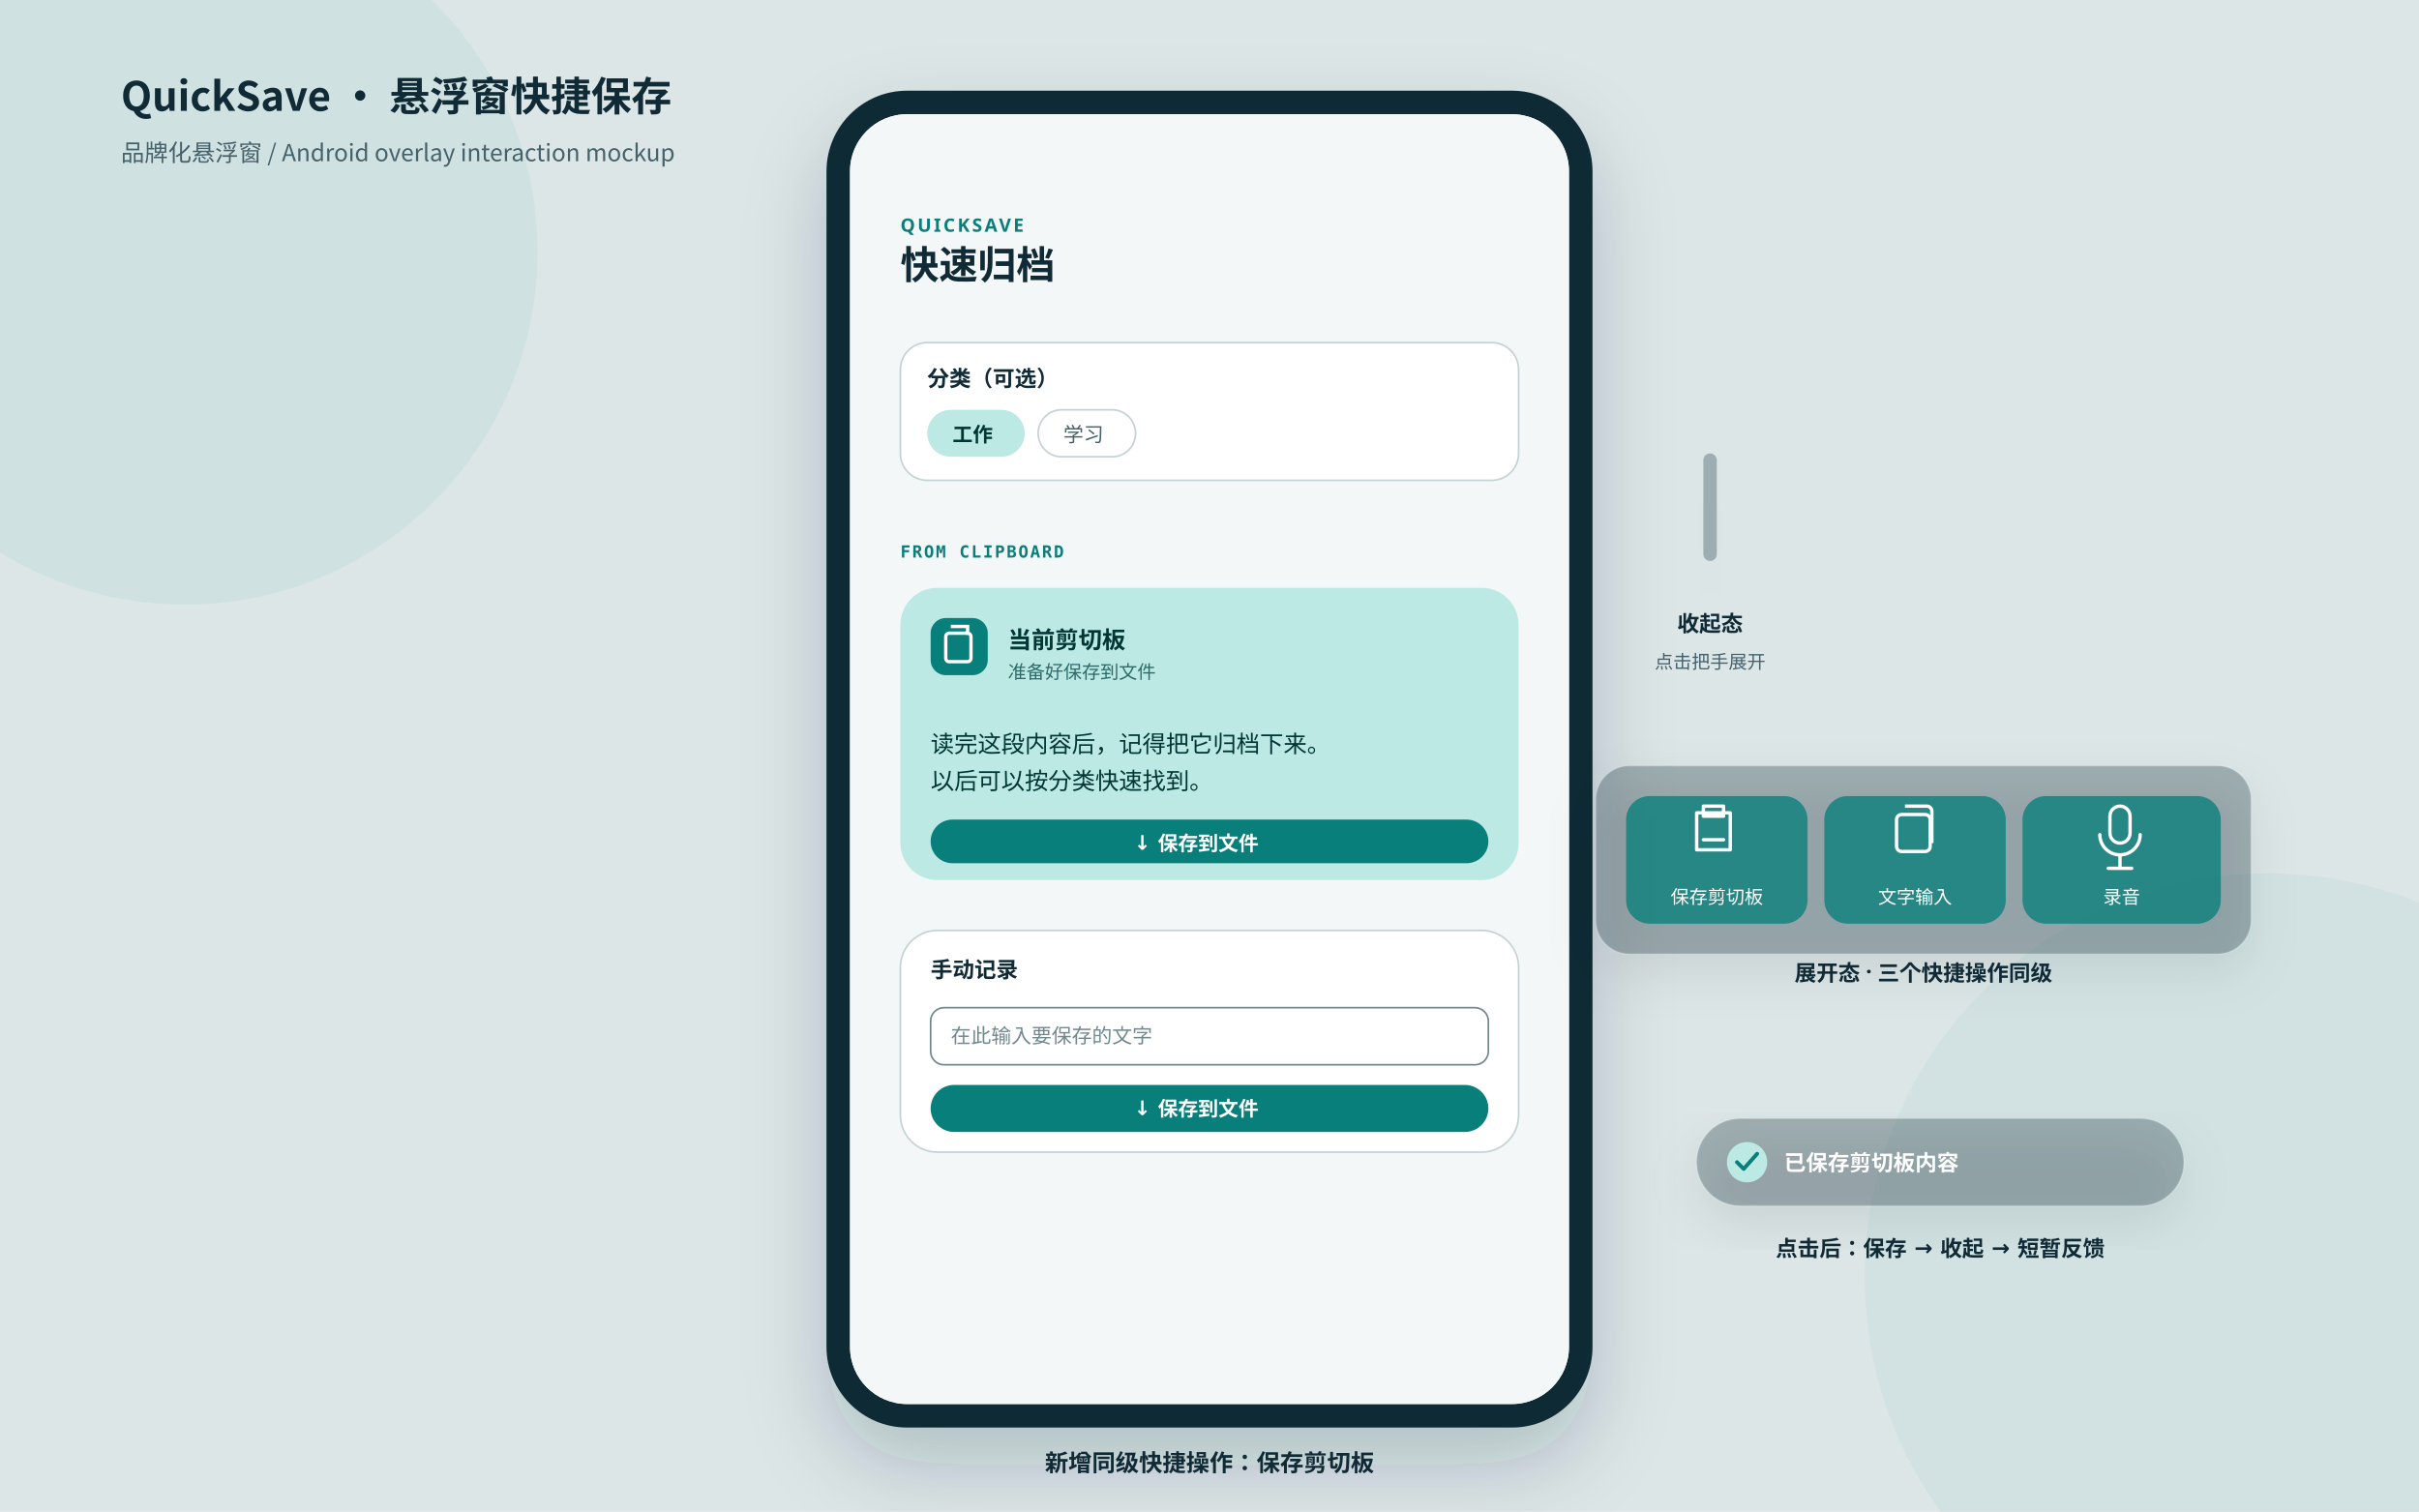
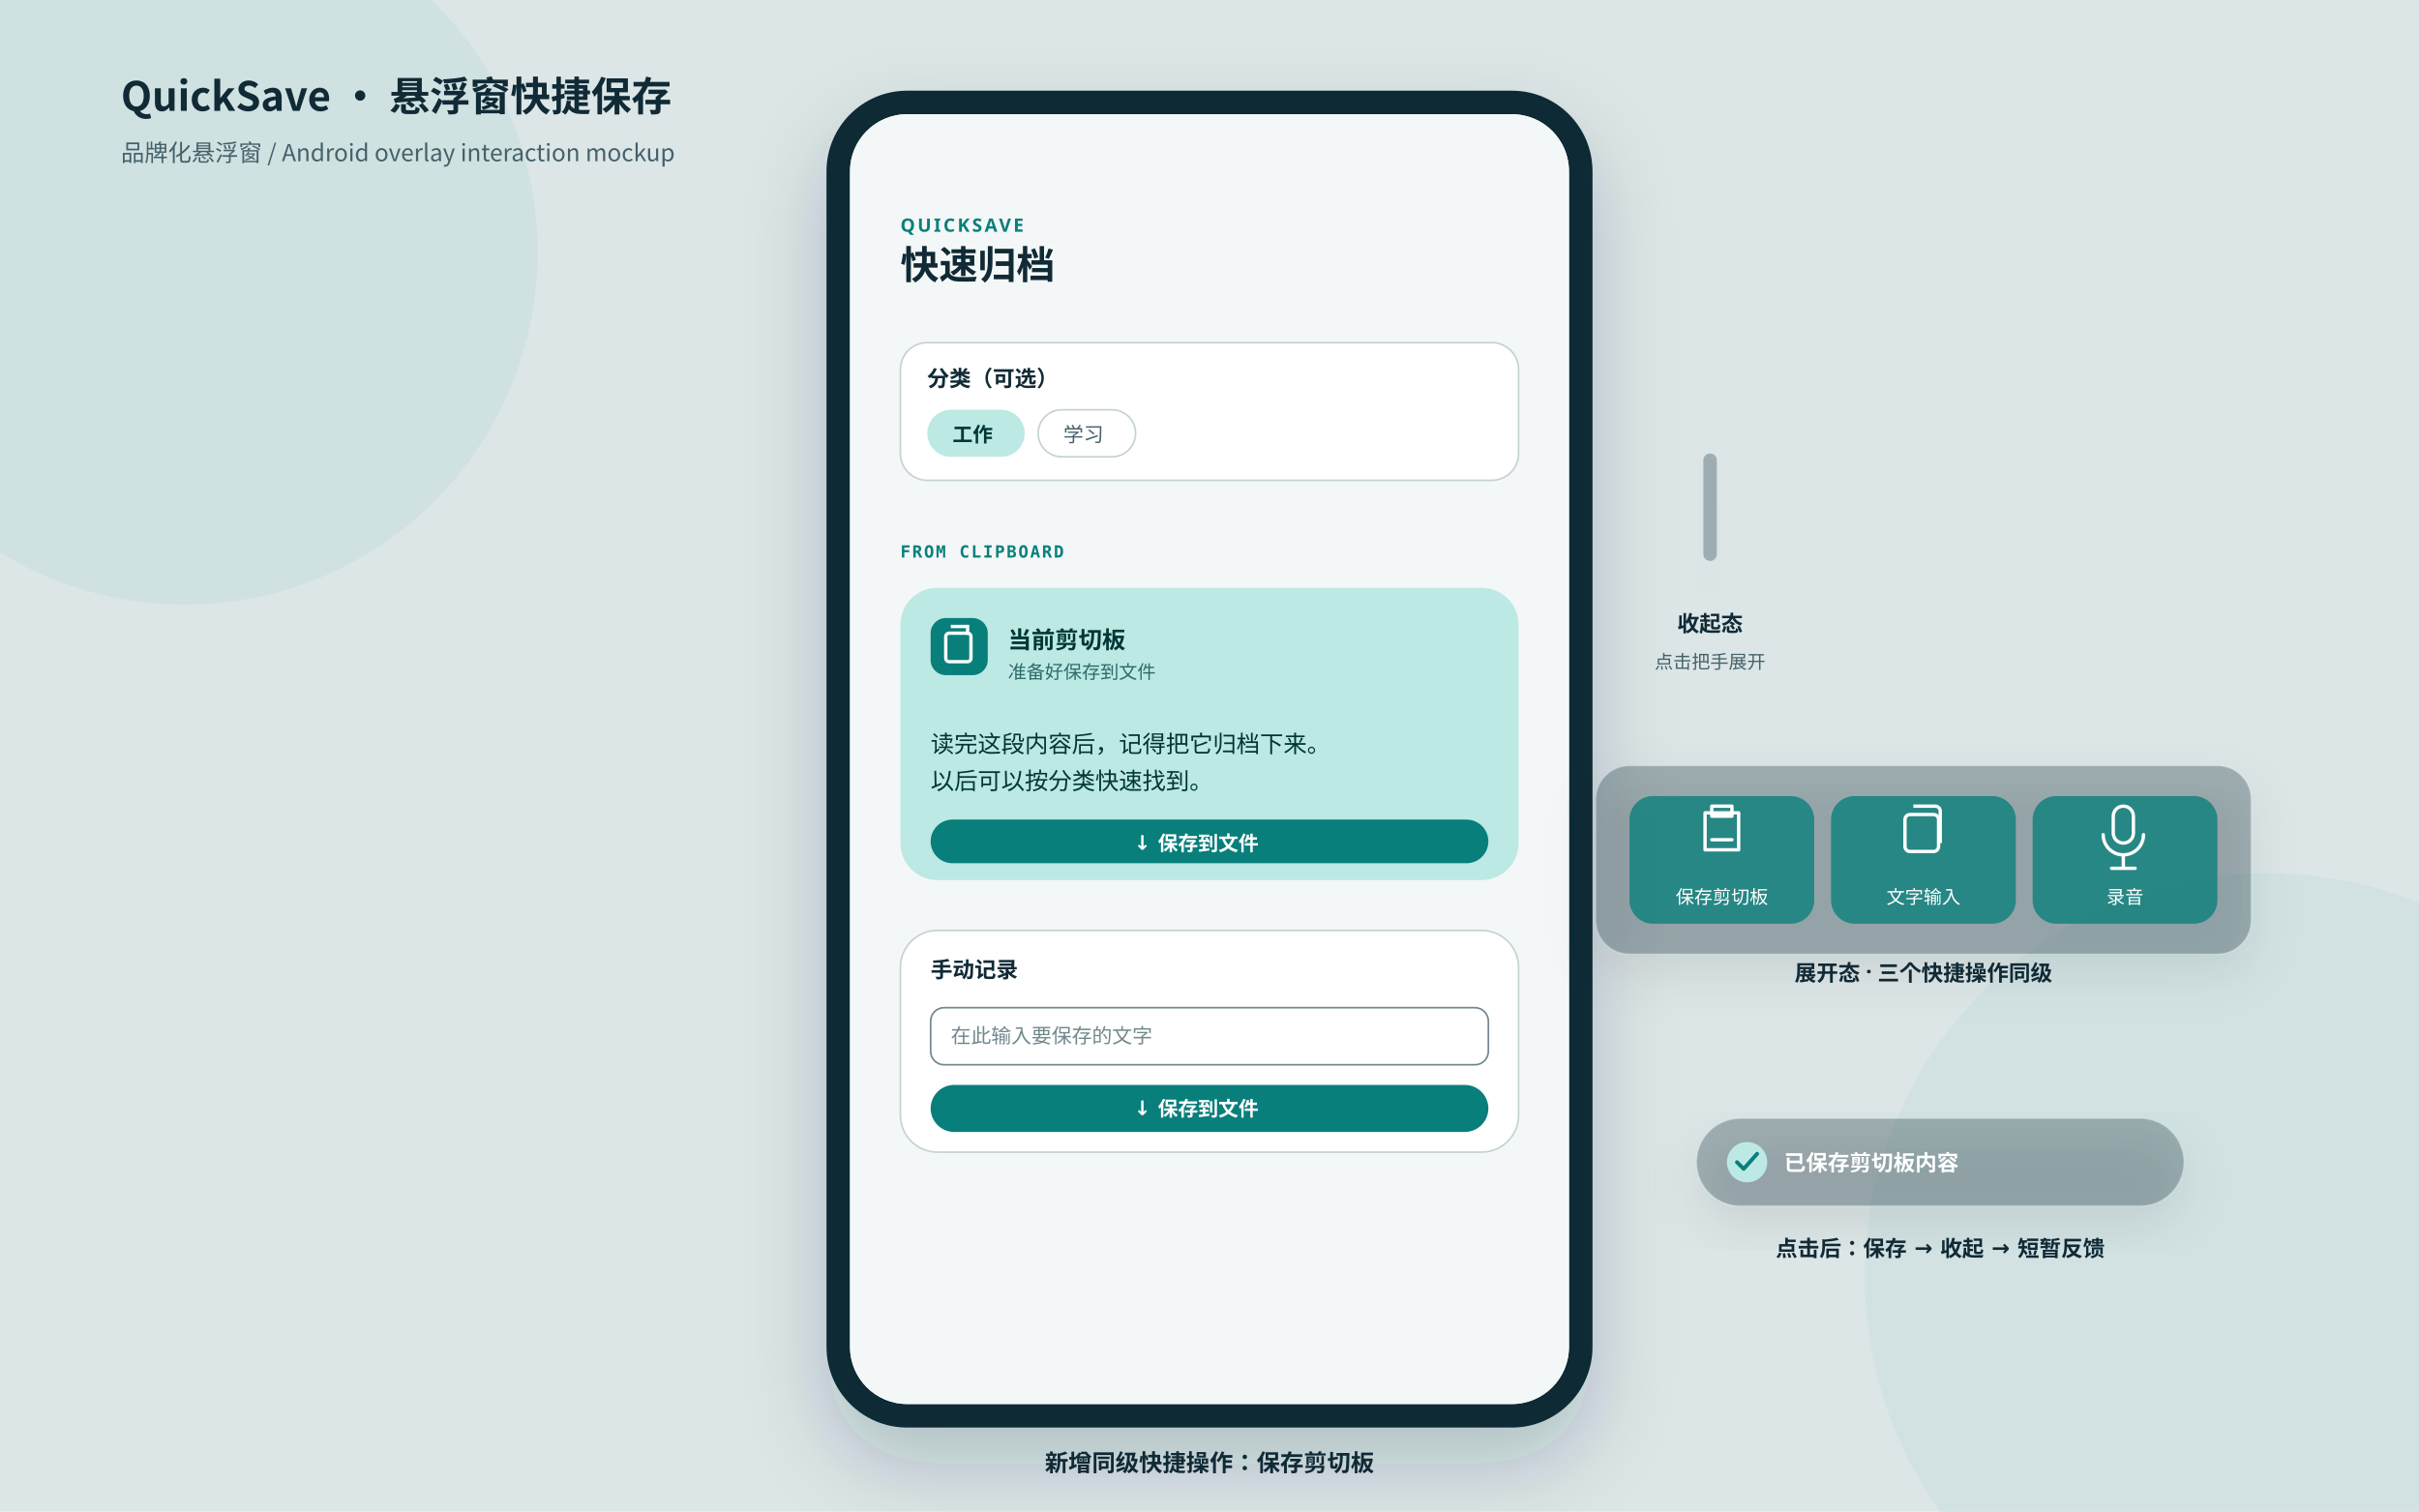
<svg xmlns="http://www.w3.org/2000/svg" width="1440" height="900" viewBox="0 0 1440 900">
  <defs>
    <filter id="shadow" x="-30%" y="-30%" width="160%" height="180%">
      <feDropShadow dx="0" dy="12" stdDeviation="14" flood-color="#07151B" flood-opacity=".25" />
    </filter>
    <filter id="phoneShadow" x="-20%" y="-20%" width="140%" height="150%">
      <feDropShadow dx="0" dy="22" stdDeviation="24" flood-color="#102A36" flood-opacity=".2" />
    </filter>
    <clipPath id="phoneClip">
      <rect x="506" y="68" width="428" height="768" rx="34" />
    </clipPath>
  </defs>
  <rect width="1440" height="900" fill="#DCE6E7" />
  <circle cx="110" cy="150" r="210" fill="#C8DEDE" opacity=".6" />
  <circle cx="1350" cy="760" r="240" fill="#C8DEDE" opacity=".5" />
  <text x="72" y="66" font-family="PingFang SC, Noto Sans CJK SC, sans-serif" font-size="24" font-weight="700" fill="#102A36">QuickSave · 悬浮窗快捷保存</text>
  <text x="72" y="96" font-family="PingFang SC, Noto Sans CJK SC, sans-serif" font-size="14" fill="#45616A">品牌化悬浮窗 / Android overlay interaction mockup</text>
  <rect x="492" y="54" width="456" height="796" rx="48" fill="#102A36" filter="url(#phoneShadow)" />
  <rect x="506" y="68" width="428" height="768" rx="34" fill="#F4F7F7" />
  <rect x="666" y="82" width="108" height="24" rx="12" fill="#102A36" />
  <g clip-path="url(#phoneClip)">
    <rect x="506" y="68" width="428" height="768" fill="#F4F7F7" />
    <text x="536" y="138" font-family="PingFang SC, sans-serif" font-size="11" font-weight="700" letter-spacing="1.4" fill="#087F7B">QUICKSAVE</text>
    <text x="536" y="166" font-family="PingFang SC, sans-serif" font-size="23" font-weight="700" fill="#102A36">快速归档</text>
    <rect x="536" y="204" width="368" height="82" rx="16" fill="#FFFFFF" stroke="#C5D2D4" />
    <text x="552" y="230" font-family="PingFang SC, sans-serif" font-size="13" font-weight="700" fill="#102A36">分类（可选）</text>
    <rect x="552" y="244" width="58" height="28" rx="14" fill="#BCE9E4" />
    <text x="567" y="263" font-family="PingFang SC, sans-serif" font-size="12" font-weight="700" fill="#003735">工作</text>
    <rect x="618" y="244" width="58" height="28" rx="14" fill="#FFFFFF" stroke="#C5D2D4" />
    <text x="633" y="263" font-family="PingFang SC, sans-serif" font-size="12" fill="#45616A">学习</text>
    <text x="536" y="332" font-family="monospace" font-size="10" font-weight="700" letter-spacing="1" fill="#087F7B">FROM CLIPBOARD</text>
    <rect x="536" y="350" width="368" height="174" rx="22" fill="#BCE9E4" />
    <rect x="554" y="368" width="34" height="34" rx="9" fill="#087F7B" />
    <rect x="563" y="377" width="15" height="17" rx="2" fill="none" stroke="#FFFFFF" stroke-width="2" />
    <path d="M566 373h10v5" fill="none" stroke="#FFFFFF" stroke-width="2" />
    <text x="600" y="386" font-family="PingFang SC, sans-serif" font-size="14" font-weight="700" fill="#003735">当前剪切板</text>
    <text x="600" y="404" font-family="PingFang SC, sans-serif" font-size="11" fill="#2C6B69">准备好保存到文件</text>
    <text x="554" y="448" font-family="PingFang SC, sans-serif" font-size="14" fill="#003735">读完这段内容后，记得把它归档下来。</text>
    <text x="554" y="470" font-family="PingFang SC, sans-serif" font-size="14" fill="#003735">以后可以按分类快速找到。</text>
    <rect x="554" y="488" width="332" height="26" rx="13" fill="#087F7B" />
    <text x="675" y="506" font-family="PingFang SC, sans-serif" font-size="12" font-weight="700" fill="#FFFFFF">↓  保存到文件</text>
    <rect x="536" y="554" width="368" height="132" rx="22" fill="#FFFFFF" stroke="#C5D2D4" />
    <text x="554" y="582" font-family="PingFang SC, sans-serif" font-size="13" font-weight="700" fill="#102A36">手动记录</text>
    <rect x="554" y="600" width="332" height="34" rx="8" fill="#FFFFFF" stroke="#71888D" />
    <text x="566" y="621" font-family="PingFang SC, sans-serif" font-size="12" fill="#71888D">在此输入要保存的文字</text>
    <rect x="554" y="646" width="332" height="28" rx="14" fill="#087F7B" />
    <text x="675" y="664" font-family="PingFang SC, sans-serif" font-size="12" font-weight="700" fill="#FFFFFF">↓  保存到文件</text>
  </g>
  <rect x="1014" y="270" width="8" height="64" rx="4" fill="#173942" fill-opacity=".32" filter="url(#shadow)" />
  <text x="1018" y="376" text-anchor="middle" font-family="PingFang SC, sans-serif" font-size="13" font-weight="700" fill="#102A36">收起态</text>
  <text x="1018" y="398" text-anchor="middle" font-family="PingFang SC, sans-serif" font-size="11" fill="#45616A">点击把手展开</text>
  <rect x="950" y="456" width="390" height="112" rx="20" fill="#173942" fill-opacity=".32" stroke="#D7E3E5" stroke-opacity=".18" filter="url(#shadow)" />
-   <rect x="968" y="474" width="108" height="76" rx="14" fill="#087F7B" fill-opacity=".78" />
-   <rect x="1086" y="474" width="108" height="76" rx="14" fill="#087F7B" fill-opacity=".78" />
-   <rect x="1204" y="474" width="118" height="76" rx="14" fill="#087F7B" fill-opacity=".78" />
-   <path d="M1010 484h20v22h-20zM1014 480h12v6h-12z" fill="none" stroke="#FFFFFF" stroke-width="2" stroke-linejoin="round" />
-   <path d="M1014 500h12" stroke="#FFFFFF" stroke-width="2" stroke-linecap="round" />
-   <text x="1022" y="538" text-anchor="middle" font-family="PingFang SC, sans-serif" font-size="11" fill="#FFFFFF">保存剪切板</text>
-   <rect x="1129" y="485" width="20" height="22" rx="3" fill="none" stroke="#FFFFFF" stroke-width="2" />
-   <path d="M1134 480h13a3 3 0 0 1 3 3v19" fill="none" stroke="#FFFFFF" stroke-width="2" />
-   <text x="1140" y="538" text-anchor="middle" font-family="PingFang SC, sans-serif" font-size="11" fill="#FFFFFF">文字输入</text>
-   <rect x="1256" y="480" width="12" height="22" rx="6" fill="none" stroke="#FFFFFF" stroke-width="2" />
-   <path d="M1250 497a12 12 0 0 0 24 0M1262 509v8M1255 517h14" fill="none" stroke="#FFFFFF" stroke-width="2" stroke-linecap="round" />
-   <text x="1263" y="538" text-anchor="middle" font-family="PingFang SC, sans-serif" font-size="11" fill="#FFFFFF">录音</text>
+   <rect x="970" y="474" width="110" height="76" rx="14" fill="#087F7B" fill-opacity=".78" />
+   <rect x="1090" y="474" width="110" height="76" rx="14" fill="#087F7B" fill-opacity=".78" />
+   <rect x="1210" y="474" width="110" height="76" rx="14" fill="#087F7B" fill-opacity=".78" />
+   <path d="M1015 484h20v22h-20zM1019 480h12v6h-12z" fill="none" stroke="#FFFFFF" stroke-width="2" stroke-linejoin="round" />
+   <path d="M1019 500h12" stroke="#FFFFFF" stroke-width="2" stroke-linecap="round" />
+   <text x="1025" y="538" text-anchor="middle" font-family="PingFang SC, sans-serif" font-size="11" fill="#FFFFFF">保存剪切板</text>
+   <rect x="1134" y="485" width="20" height="22" rx="3" fill="none" stroke="#FFFFFF" stroke-width="2" />
+   <path d="M1139 480h13a3 3 0 0 1 3 3v19" fill="none" stroke="#FFFFFF" stroke-width="2" />
+   <text x="1145" y="538" text-anchor="middle" font-family="PingFang SC, sans-serif" font-size="11" fill="#FFFFFF">文字输入</text>
+   <rect x="1258" y="480" width="12" height="22" rx="6" fill="none" stroke="#FFFFFF" stroke-width="2" />
+   <path d="M1252 497a12 12 0 0 0 24 0M1264 509v8M1257 517h14" fill="none" stroke="#FFFFFF" stroke-width="2" stroke-linecap="round" />
+   <text x="1265" y="538" text-anchor="middle" font-family="PingFang SC, sans-serif" font-size="11" fill="#FFFFFF">录音</text>
  <text x="1145" y="584" text-anchor="middle" font-family="PingFang SC, sans-serif" font-size="13" font-weight="700" fill="#102A36">展开态 · 三个快捷操作同级</text>
  <rect x="1010" y="666" width="290" height="52" rx="26" fill="#173942" fill-opacity=".32" stroke="#D7E3E5" stroke-opacity=".18" filter="url(#shadow)" />
  <circle cx="1040" cy="692" r="12" fill="#BCE9E4" />
  <path d="M1034 692l4 4 8-9" fill="none" stroke="#087F7B" stroke-width="2.3" stroke-linecap="round" stroke-linejoin="round" />
  <text x="1062" y="697" font-family="PingFang SC, sans-serif" font-size="13" font-weight="700" fill="#FFFFFF">已保存剪切板内容</text>
  <text x="1155" y="748" text-anchor="middle" font-family="PingFang SC, sans-serif" font-size="13" font-weight="700" fill="#102A36">点击后：保存 → 收起 → 短暂反馈</text>
  <text x="720" y="876" text-anchor="middle" font-family="PingFang SC, sans-serif" font-size="14" font-weight="700" fill="#102A36">新增同级快捷操作：保存剪切板</text>
</svg>
